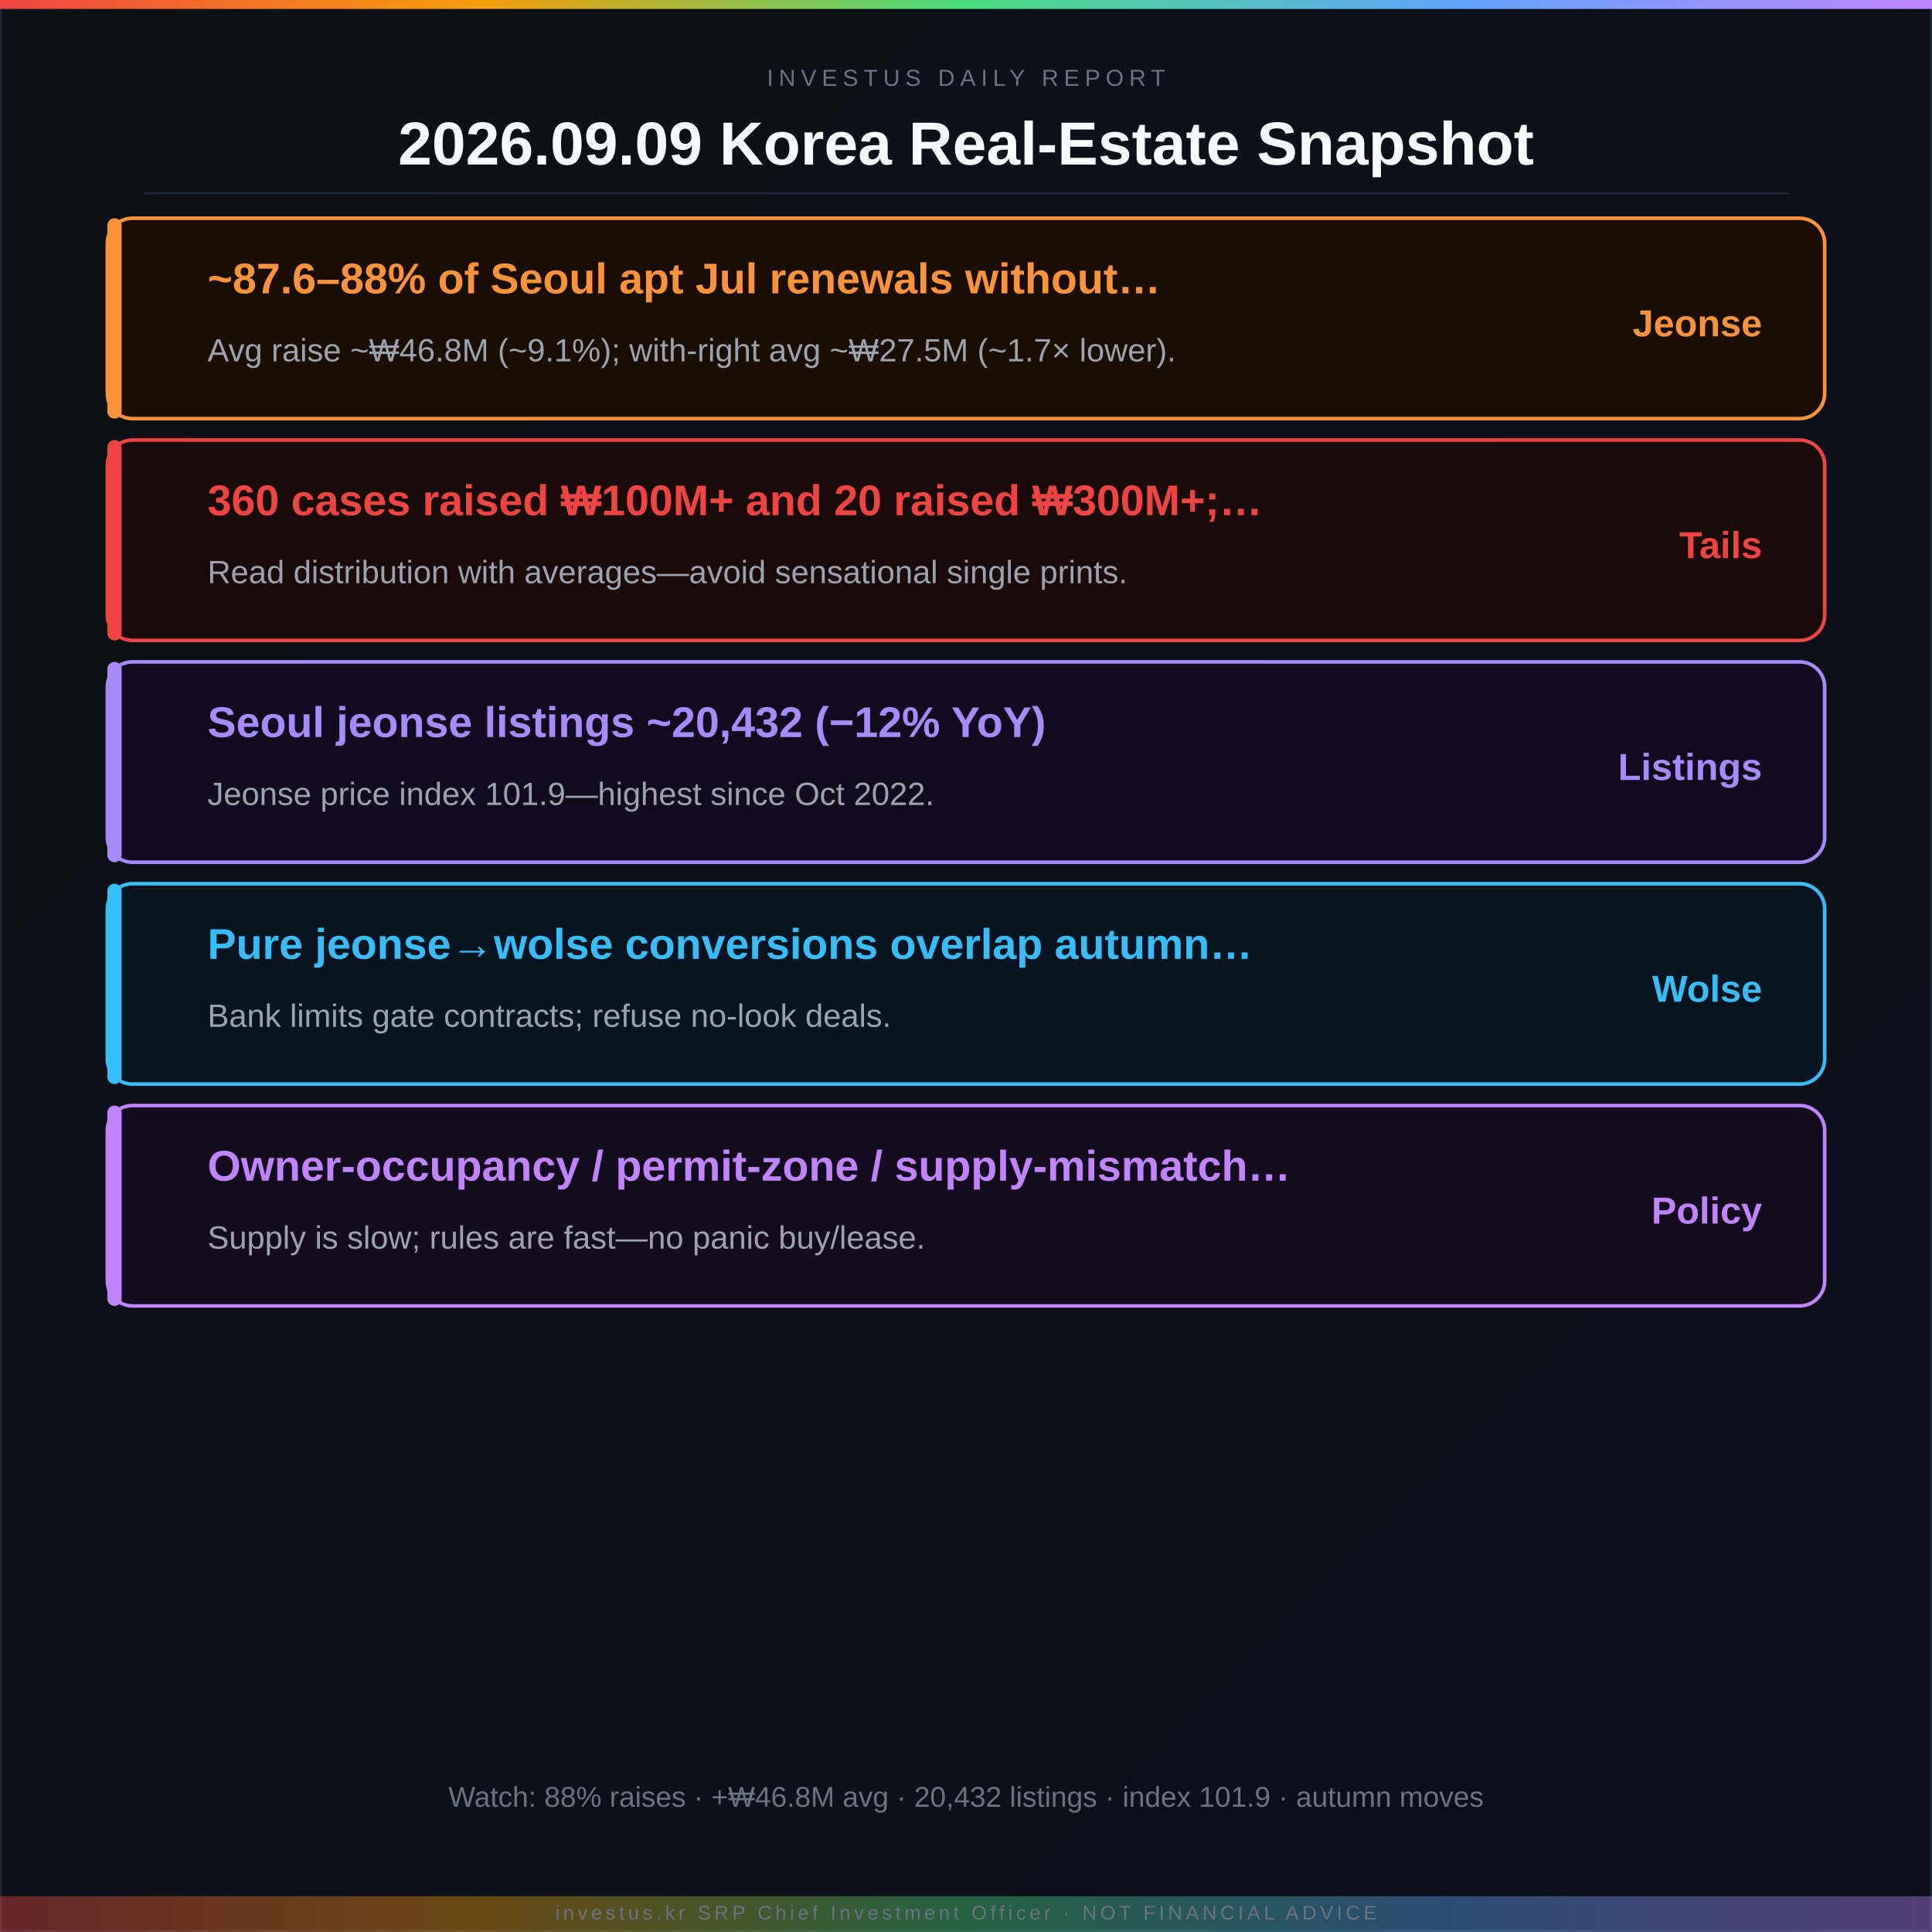
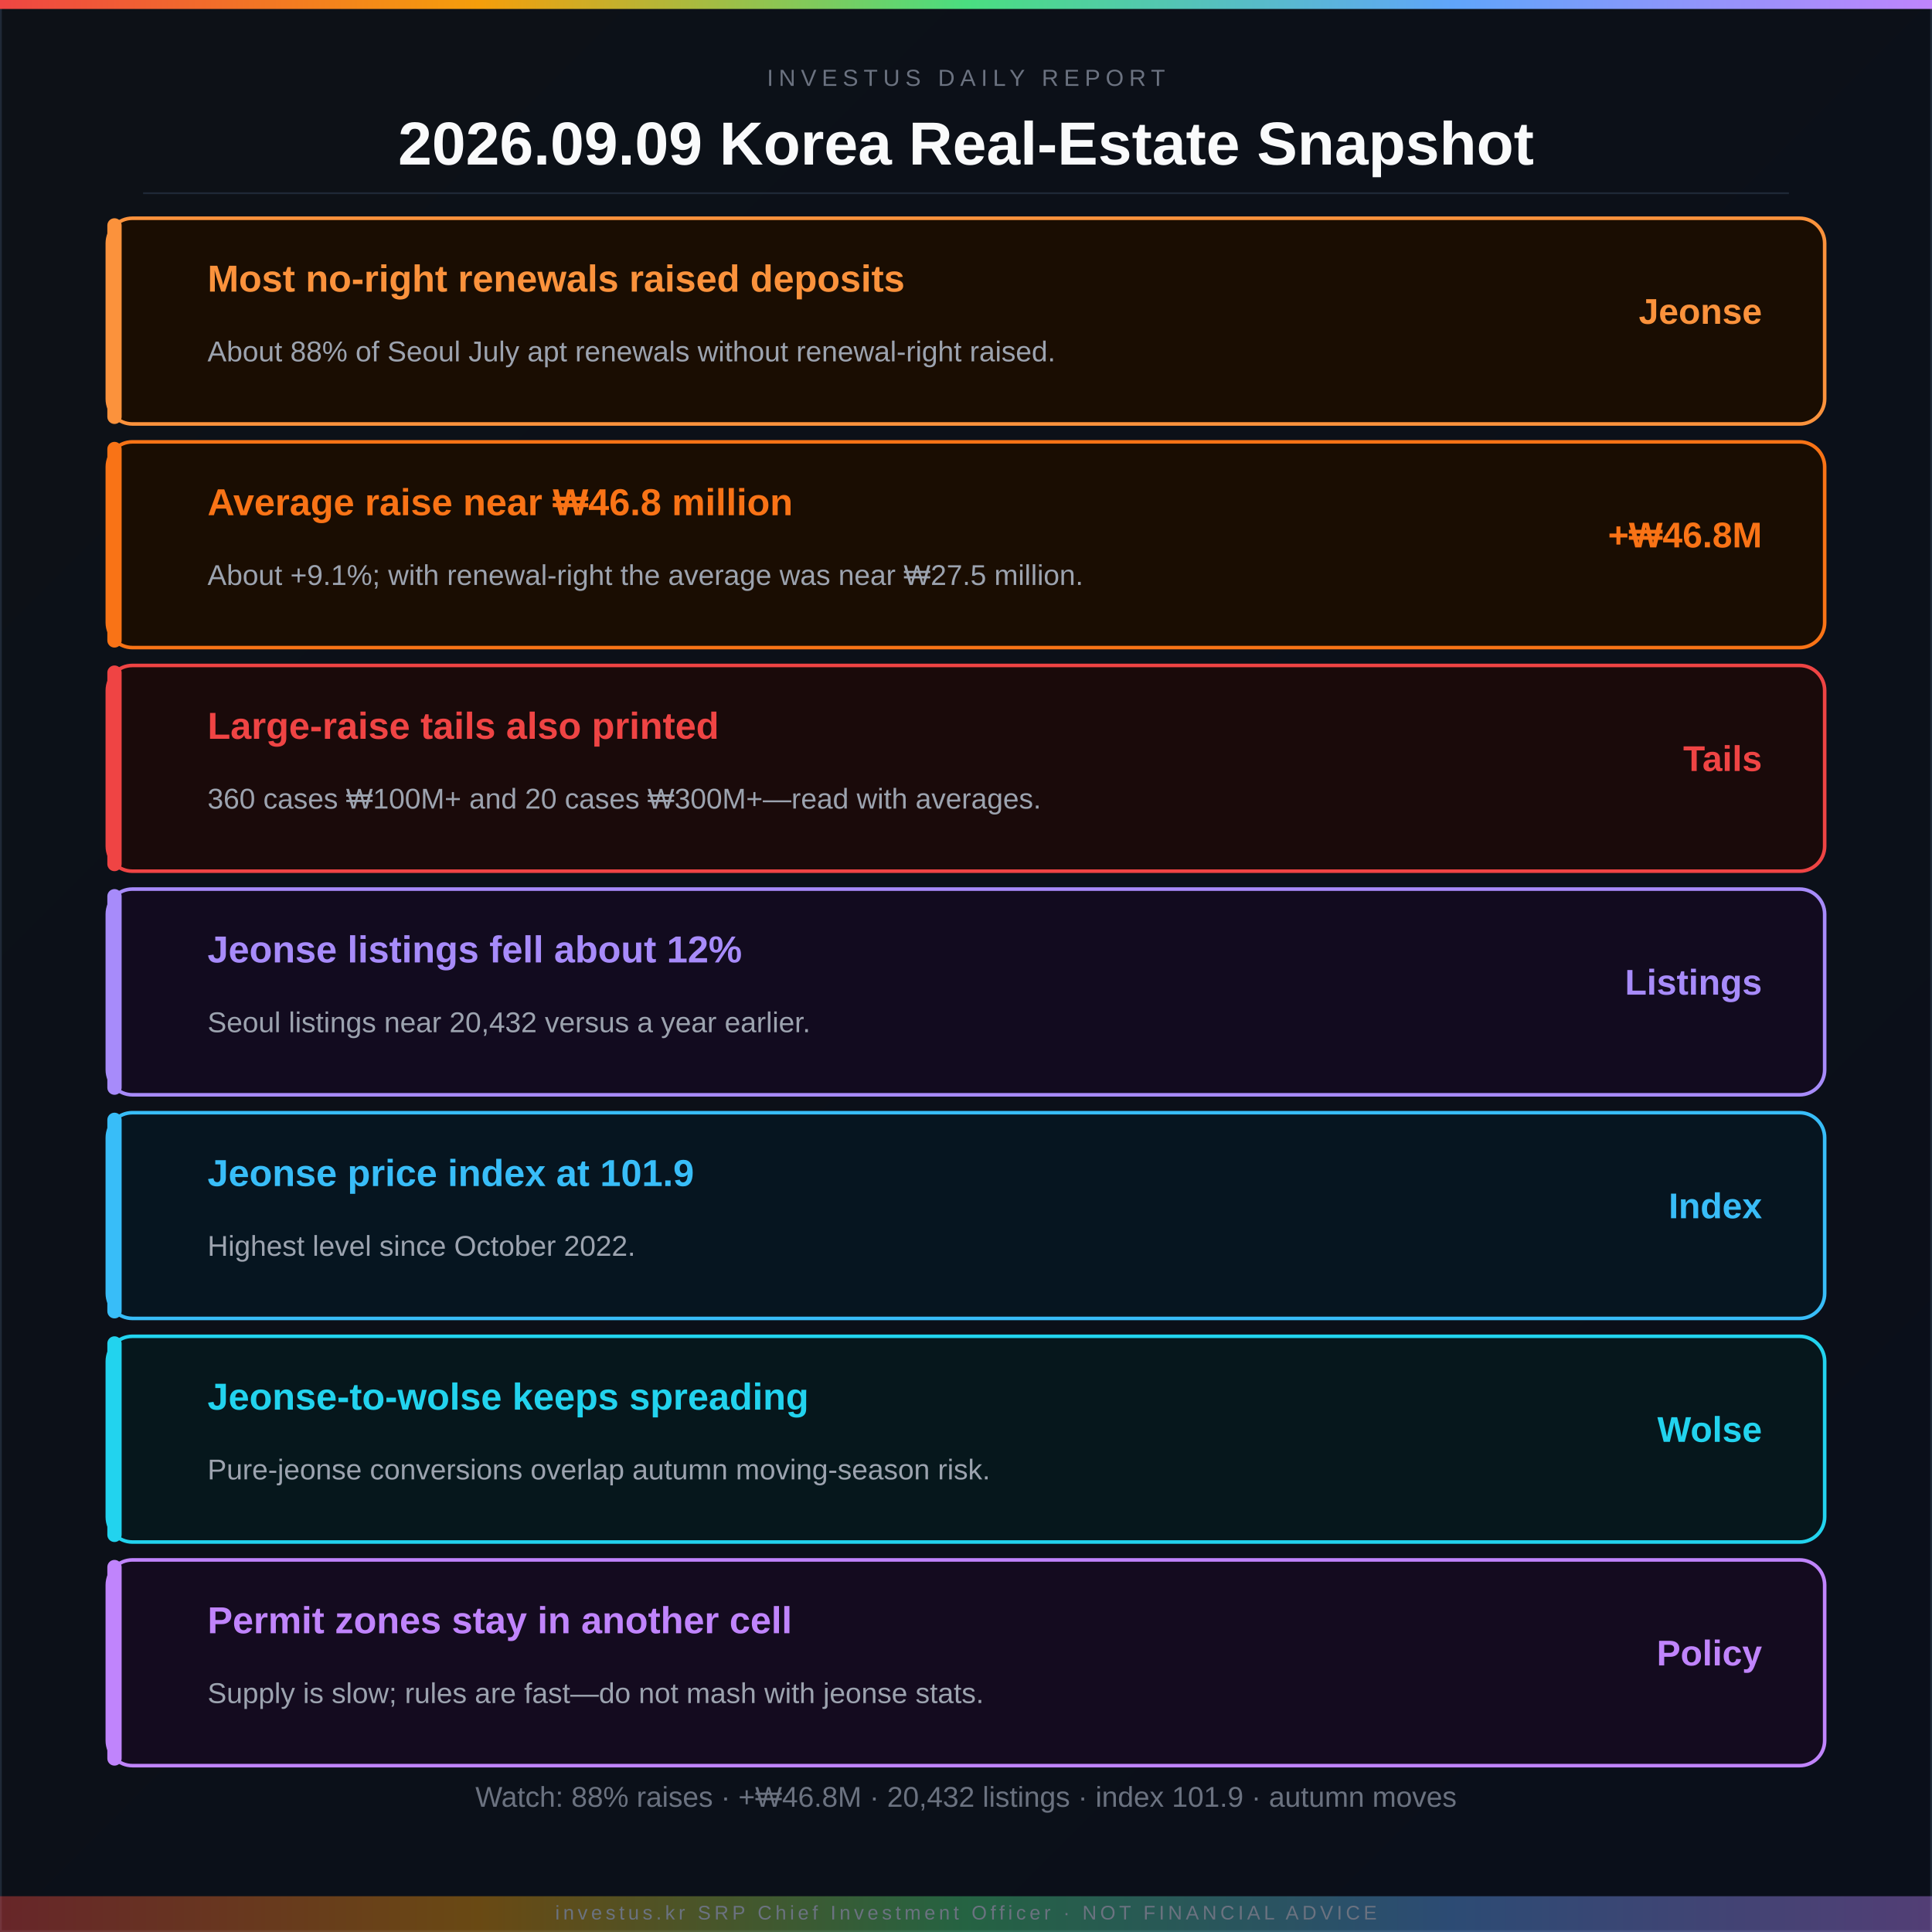
<svg xmlns="http://www.w3.org/2000/svg" viewBox="0 0 1080 1080" width="1080" height="1080">
  <defs>
    <linearGradient id="bg" x1="0%" y1="0%" x2="100%" y2="100%">
      <stop offset="0%" style="stop-color:#0d1117" />
      <stop offset="100%" style="stop-color:#0a0f1a" />
    </linearGradient>
    <linearGradient id="flow" x1="0%" y1="0%" x2="100%" y2="0%">
      <stop offset="0%" style="stop-color:#ef4444" />
      <stop offset="25%" style="stop-color:#f59e0b" />
      <stop offset="50%" style="stop-color:#4ade80" />
      <stop offset="75%" style="stop-color:#60a5fa" />
      <stop offset="100%" style="stop-color:#c084fc" />
    </linearGradient>
  </defs>
  <rect width="1080" height="1080" fill="url(#bg)" />
  <rect width="1080" height="1080" fill="none" stroke="#1f2937" stroke-width="2" />
  <rect x="0" y="0" width="1080" height="5" fill="url(#flow)" />
  <text x="540" y="48" font-family="Arial" font-size="13" fill="#6b7280" text-anchor="middle" letter-spacing="3">INVESTUS DAILY REPORT</text>
  <text x="540" y="92" font-family="Arial Black,Arial" font-size="34" font-weight="900" fill="#f9fafb" text-anchor="middle">2026.09.09 Korea Real-Estate Snapshot</text>
  <line x1="80" y1="108" x2="1000" y2="108" stroke="#1f2937" stroke-width="1" />
-   <rect x="60" y="122" width="960" height="112" rx="14" fill="#1a0d02" stroke="#fb923c" stroke-width="2" />
-   <rect x="60" y="122" width="8" height="112" rx="4" fill="#fb923c" />
-   <text x="116" y="164" font-family="Arial Black,Arial" font-size="24" font-weight="900" fill="#fb923c">~87.6–88% of Seoul apt Jul renewals without…</text>
-   <text x="116" y="202" font-family="Arial" font-size="18" fill="#9ca3af">Avg raise ~₩46.8M (~9.1%); with-right avg ~₩27.5M (~1.7× lower).</text>
-   <text x="985" y="188" font-family="Arial Black,Arial" font-size="21" font-weight="900" fill="#fb923c" text-anchor="end">Jeonse</text>
-   <rect x="60" y="246" width="960" height="112" rx="14" fill="#1a0a0a" stroke="#ef4444" stroke-width="2" />
-   <rect x="60" y="246" width="8" height="112" rx="4" fill="#ef4444" />
-   <text x="116" y="288" font-family="Arial Black,Arial" font-size="24" font-weight="900" fill="#ef4444">360 cases raised ₩100M+ and 20 raised ₩300M+;…</text>
-   <text x="116" y="326" font-family="Arial" font-size="18" fill="#9ca3af">Read distribution with averages—avoid sensational single prints.</text>
-   <text x="985" y="312" font-family="Arial Black,Arial" font-size="21" font-weight="900" fill="#ef4444" text-anchor="end">Tails</text>
-   <rect x="60" y="370" width="960" height="112" rx="14" fill="#120b1f" stroke="#a78bfa" stroke-width="2" />
-   <rect x="60" y="370" width="8" height="112" rx="4" fill="#a78bfa" />
-   <text x="116" y="412" font-family="Arial Black,Arial" font-size="24" font-weight="900" fill="#a78bfa">Seoul jeonse listings ~20,432 (−12% YoY)</text>
-   <text x="116" y="450" font-family="Arial" font-size="18" fill="#9ca3af">Jeonse price index 101.9—highest since Oct 2022.</text>
-   <text x="985" y="436" font-family="Arial Black,Arial" font-size="21" font-weight="900" fill="#a78bfa" text-anchor="end">Listings</text>
-   <rect x="60" y="494" width="960" height="112" rx="14" fill="#061520" stroke="#38bdf8" stroke-width="2" />
-   <rect x="60" y="494" width="8" height="112" rx="4" fill="#38bdf8" />
-   <text x="116" y="536" font-family="Arial Black,Arial" font-size="24" font-weight="900" fill="#38bdf8">Pure jeonse→wolse conversions overlap autumn…</text>
-   <text x="116" y="574" font-family="Arial" font-size="18" fill="#9ca3af">Bank limits gate contracts; refuse no-look deals.</text>
-   <text x="985" y="560" font-family="Arial Black,Arial" font-size="21" font-weight="900" fill="#38bdf8" text-anchor="end">Wolse</text>
-   <rect x="60" y="618" width="960" height="112" rx="14" fill="#140b1f" stroke="#c084fc" stroke-width="2" />
-   <rect x="60" y="618" width="8" height="112" rx="4" fill="#c084fc" />
-   <text x="116" y="660" font-family="Arial Black,Arial" font-size="24" font-weight="900" fill="#c084fc">Owner-occupancy / permit-zone / supply-mismatch…</text>
-   <text x="116" y="698" font-family="Arial" font-size="18" fill="#9ca3af">Supply is slow; rules are fast—no panic buy/lease.</text>
-   <text x="985" y="684" font-family="Arial Black,Arial" font-size="21" font-weight="900" fill="#c084fc" text-anchor="end">Policy</text>
-   <text x="540" y="1010" font-family="Arial" font-size="16" fill="#6b7280" text-anchor="middle">Watch: 88% raises · +₩46.8M avg · 20,432 listings · index 101.9 · autumn moves</text>
+   <rect x="60" y="122" width="960" height="115" rx="14" fill="#1a0d02" stroke="#fb923c" stroke-width="2" />
+   <rect x="60" y="122" width="8" height="115" rx="4" fill="#fb923c" />
+   <text x="116" y="163" font-family="Arial Black,Arial" font-size="21" font-weight="900" fill="#fb923c">Most no-right renewals raised deposits</text>
+   <text x="116" y="202" font-family="Arial" font-size="16" fill="#9ca3af">About 88% of Seoul July apt renewals without renewal-right raised.</text>
+   <text x="985" y="181" font-family="Arial Black,Arial" font-size="20" font-weight="900" fill="#fb923c" text-anchor="end">Jeonse</text>
+   <rect x="60" y="247" width="960" height="115" rx="14" fill="#1a0d02" stroke="#f97316" stroke-width="2" />
+   <rect x="60" y="247" width="8" height="115" rx="4" fill="#f97316" />
+   <text x="116" y="288" font-family="Arial Black,Arial" font-size="21" font-weight="900" fill="#f97316">Average raise near ₩46.8 million</text>
+   <text x="116" y="327" font-family="Arial" font-size="16" fill="#9ca3af">About +9.1%; with renewal-right the average was near ₩27.5 million.</text>
+   <text x="985" y="306" font-family="Arial Black,Arial" font-size="20" font-weight="900" fill="#f97316" text-anchor="end">+₩46.8M</text>
+   <rect x="60" y="372" width="960" height="115" rx="14" fill="#1a0a0a" stroke="#ef4444" stroke-width="2" />
+   <rect x="60" y="372" width="8" height="115" rx="4" fill="#ef4444" />
+   <text x="116" y="413" font-family="Arial Black,Arial" font-size="21" font-weight="900" fill="#ef4444">Large-raise tails also printed</text>
+   <text x="116" y="452" font-family="Arial" font-size="16" fill="#9ca3af">360 cases ₩100M+ and 20 cases ₩300M+—read with averages.</text>
+   <text x="985" y="431" font-family="Arial Black,Arial" font-size="20" font-weight="900" fill="#ef4444" text-anchor="end">Tails</text>
+   <rect x="60" y="497" width="960" height="115" rx="14" fill="#120b1f" stroke="#a78bfa" stroke-width="2" />
+   <rect x="60" y="497" width="8" height="115" rx="4" fill="#a78bfa" />
+   <text x="116" y="538" font-family="Arial Black,Arial" font-size="21" font-weight="900" fill="#a78bfa">Jeonse listings fell about 12%</text>
+   <text x="116" y="577" font-family="Arial" font-size="16" fill="#9ca3af">Seoul listings near 20,432 versus a year earlier.</text>
+   <text x="985" y="556" font-family="Arial Black,Arial" font-size="20" font-weight="900" fill="#a78bfa" text-anchor="end">Listings</text>
+   <rect x="60" y="622" width="960" height="115" rx="14" fill="#061520" stroke="#38bdf8" stroke-width="2" />
+   <rect x="60" y="622" width="8" height="115" rx="4" fill="#38bdf8" />
+   <text x="116" y="663" font-family="Arial Black,Arial" font-size="21" font-weight="900" fill="#38bdf8">Jeonse price index at 101.9</text>
+   <text x="116" y="702" font-family="Arial" font-size="16" fill="#9ca3af">Highest level since October 2022.</text>
+   <text x="985" y="681" font-family="Arial Black,Arial" font-size="20" font-weight="900" fill="#38bdf8" text-anchor="end">Index</text>
+   <rect x="60" y="747" width="960" height="115" rx="14" fill="#06171c" stroke="#22d3ee" stroke-width="2" />
+   <rect x="60" y="747" width="8" height="115" rx="4" fill="#22d3ee" />
+   <text x="116" y="788" font-family="Arial Black,Arial" font-size="21" font-weight="900" fill="#22d3ee">Jeonse-to-wolse keeps spreading</text>
+   <text x="116" y="827" font-family="Arial" font-size="16" fill="#9ca3af">Pure-jeonse conversions overlap autumn moving-season risk.</text>
+   <text x="985" y="806" font-family="Arial Black,Arial" font-size="20" font-weight="900" fill="#22d3ee" text-anchor="end">Wolse</text>
+   <rect x="60" y="872" width="960" height="115" rx="14" fill="#140b1f" stroke="#c084fc" stroke-width="2" />
+   <rect x="60" y="872" width="8" height="115" rx="4" fill="#c084fc" />
+   <text x="116" y="913" font-family="Arial Black,Arial" font-size="21" font-weight="900" fill="#c084fc">Permit zones stay in another cell</text>
+   <text x="116" y="952" font-family="Arial" font-size="16" fill="#9ca3af">Supply is slow; rules are fast—do not mash with jeonse stats.</text>
+   <text x="985" y="931" font-family="Arial Black,Arial" font-size="20" font-weight="900" fill="#c084fc" text-anchor="end">Policy</text>
+   <text x="540" y="1010" font-family="Arial" font-size="16" fill="#6b7280" text-anchor="middle">Watch: 88% raises · +₩46.8M · 20,432 listings · index 101.9 · autumn moves</text>
  <rect x="0" y="1060" width="1080" height="20" fill="url(#flow)" opacity=".4" />
  <text x="540" y="1073" font-family="Arial" font-size="11" fill="#6b7280" text-anchor="middle" letter-spacing="2">investus.kr SRP Chief Investment Officer · NOT FINANCIAL ADVICE</text>
</svg>
